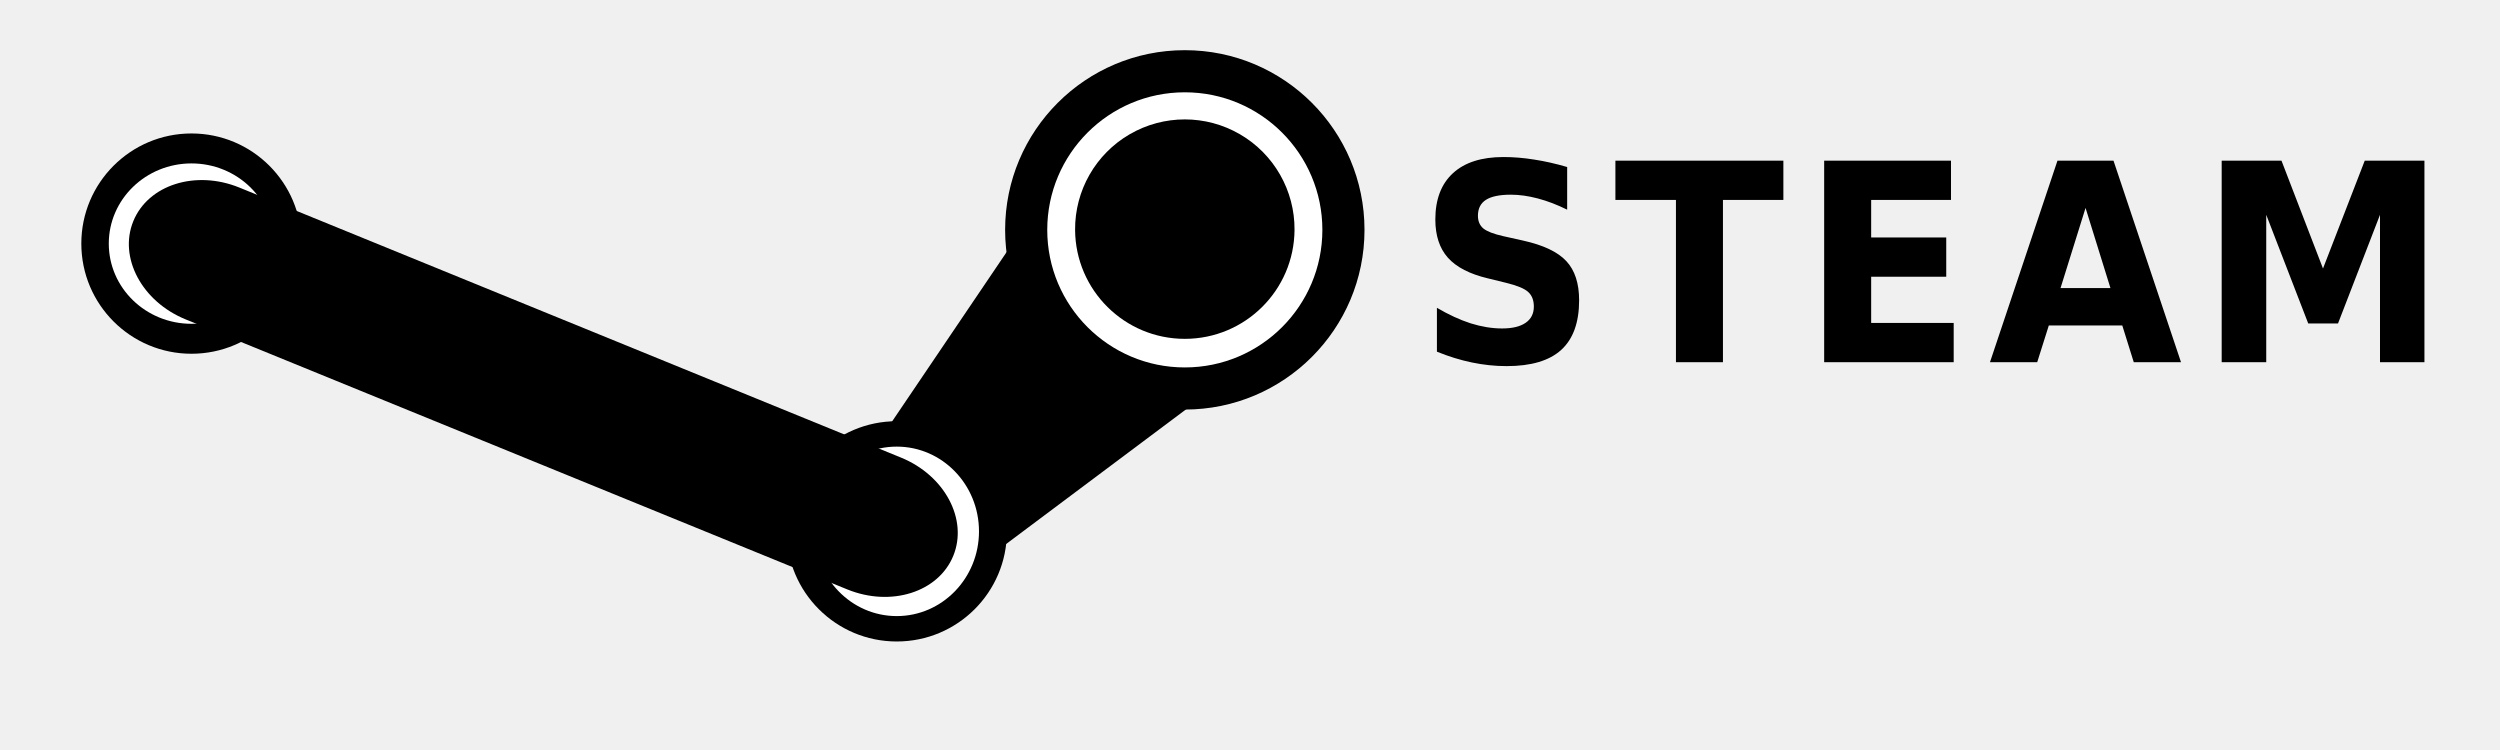
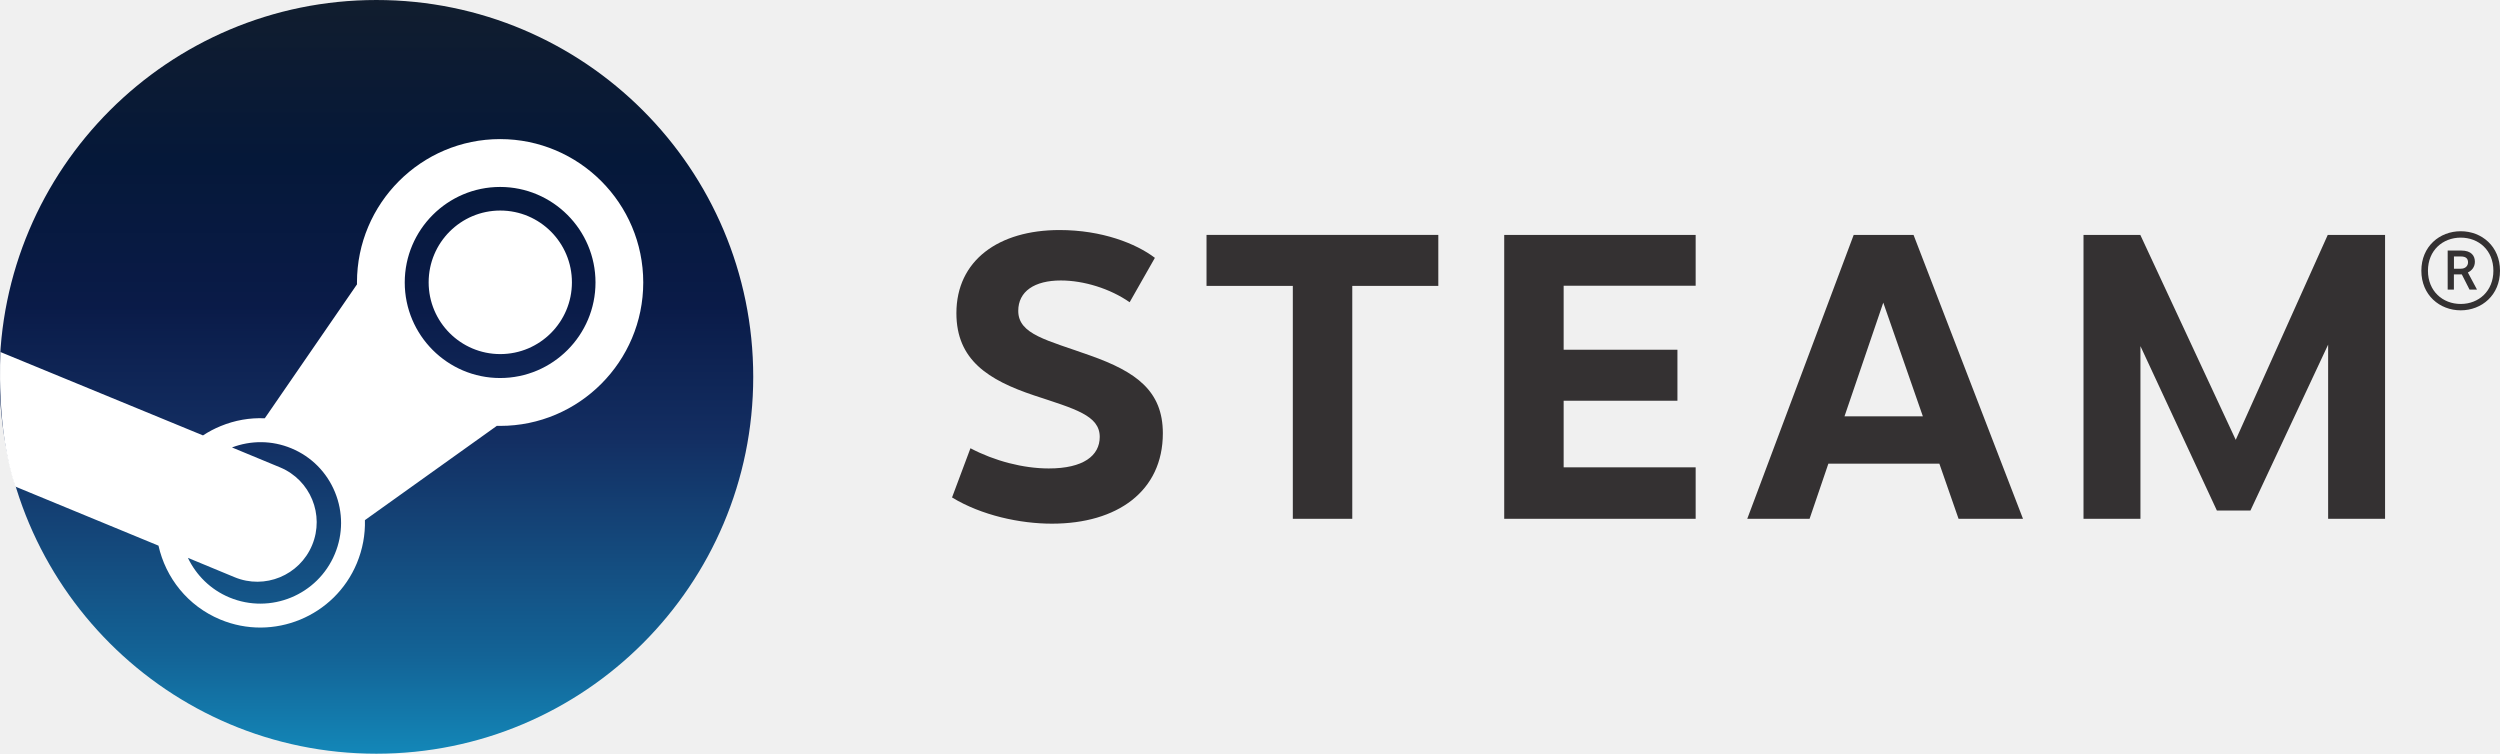
- <svg xmlns="http://www.w3.org/2000/svg" width="400" height="120" version="1.1" id="svg48546">
-   <defs id="defs48550" />
-   <path d="m163.3 37.019-23.008 34.023 18.847 17.378 39.897-29.861-35.736-21.54Z" style="fill:#000000;fill-opacity:1;fill-rule:evenodd;stroke:none" id="path48524" />
-   <g transform="matrix(.97293 0 0 .97293 3.418 1.244)" id="g48532">
-     <circle r="29.55" cy="36.524" cx="191.331" style="opacity:1;fill:#000000;fill-opacity:1;stroke:none;stroke-width:0.2;stroke-miterlimit:4;stroke-dasharray:none;stroke-opacity:1" id="circle48526" />
-     <path style="opacity:1;fill:#ffffff;fill-opacity:1;fill-rule:evenodd;stroke:none;stroke-width:7.533;stroke-linecap:round;stroke-linejoin:bevel;stroke-miterlimit:4;stroke-dasharray:none;stroke-dashoffset:0;stroke-opacity:1" d="M213.954 36.524a22.623 22.623 0 1 1-45.246 0 22.623 22.623 0 1 1 45.246 0z" id="path48528" />
-     <path style="fill:#000000;fill-opacity:1;fill-rule:evenodd;stroke:none" d="M209.375 36.536a18.044 18.044 0 0 1-36.087 0 18.044 18.044 0 1 1 36.087 0z" id="path48530" />
+ <svg xmlns="http://www.w3.org/2000/svg" xmlns:xlink="http://www.w3.org/1999/xlink" width="468.052mm" height="141.111mm" viewBox="0 0 468.052 141.111" version="1.1" id="svg1" xml:space="preserve">
+   <defs id="defs1">
+     <linearGradient gradientUnits="userSpaceOnUse" y1="0" gradientTransform="matrix(0.6053001,0,0,0.6059541,-0.09071156,0)" y2="232.875" x1="116.689" x2="116.689" id="a">
+       <stop offset="0" stop-color="#111D2E" id="stop1" />
+       <stop offset=".212" stop-color="#051839" id="stop2" />
+       <stop offset=".407" stop-color="#0A1B48" id="stop3" />
+       <stop offset=".581" stop-color="#132E62" id="stop4" />
+       <stop offset=".738" stop-color="#144B7E" id="stop5" />
+       <stop offset=".873" stop-color="#136497" id="stop6" />
+       <stop offset="1" stop-color="#1387B8" id="stop7" />
+     </linearGradient>
+     <linearGradient xlink:href="#a" id="linearGradient27" x1="39.334" y1="-202.935" x2="39.334" y2="-61.825" gradientUnits="userSpaceOnUse" gradientTransform="translate(31.13184,202.9365)" />
+   </defs>
+   <g id="g25">
+     <path d="m 216.219,48.275 -4.727,8.31 c -3.641,-2.544 -8.576,-4.075 -12.884,-4.075 -4.924,0 -7.97,2.038 -7.97,5.689 0,4.436 5.412,5.468 13.455,8.354 8.646,3.058 13.616,6.651 13.616,14.57 0,10.835 -8.52,16.919 -20.766,16.919 -5.968,0 -13.168,-1.541 -18.702,-4.908 l 3.448,-9.213 c 4.496,2.375 9.874,3.783 14.669,3.783 6.463,0 9.535,-2.385 9.535,-5.909 0,-4.034 -4.684,-5.246 -12.246,-7.75 -8.618,-2.877 -14.589,-6.653 -14.589,-15.417 0,-9.884 7.916,-15.56 19.305,-15.56 7.938,0 14.318,2.515 17.857,5.206" id="path4" style="fill:#343132;fill-opacity:1;stroke-width:1.595" />
+     <path d="m 242.043,97.131 v -43.605 h -16.157 v -9.547 h 43.397 v 9.547 h -16.109 v 43.605 z" id="path5" style="fill:#343132;fill-opacity:1;stroke-width:1.595" />
+     <path d="m 314.05,65.475 v 9.547 H 292.748 v 12.474 h 24.715 v 9.635 H 281.62 V 43.979 h 35.843 v 9.519 H 292.748 v 11.976 z" id="path6" style="fill:#343132;fill-opacity:1;stroke-width:1.595" />
+     <path d="m 342.308,86.812 -3.518,10.321 h -11.669 l 19.929,-53.152 h 11.205 l 20.492,53.15 h -12.063 l -3.595,-10.321 h -20.781 z m 10.281,-30.153 -7.259,21.282 H 359.998 Z" id="path7-7" style="fill:#343132;fill-opacity:1;stroke-width:1.595" />
+     <path d="M 415.046,95.583 400.736,64.802 V 97.131 H 390.077 V 43.979 h 10.635 L 418.576,82.348 435.805,43.979 h 10.728 V 97.131 H 435.875 V 64.524 l -14.546,31.059 z" id="path8-6" style="fill:#343132;fill-opacity:1;stroke-width:1.595" />
+     <path d="m 468.052,50.685 c 0,4.568 -3.423,7.415 -7.351,7.415 -3.943,0 -7.373,-2.847 -7.373,-7.415 0,-4.566 3.431,-7.394 7.373,-7.394 3.93,0 7.351,2.828 7.351,7.394 m -13.489,0 c 0,3.822 2.753,6.222 6.137,6.222 3.372,0 6.113,-2.4 6.113,-6.222 0,-3.833 -2.742,-6.196 -6.113,-6.196 -3.375,0 -6.137,2.392 -6.137,6.196 m 6.239,-3.778 c 1.906,0 2.547,1.008 2.547,2.097 0,0.998 -0.592,1.668 -1.313,2.01 l 1.708,3.201 h -1.399 l -1.44,-2.837 h -1.485 v 2.837 h -1.164 V 46.906 Z m -1.37,3.401 h 1.298 c 0.841,0 1.337,-0.528 1.337,-1.191 0,-0.67 -0.356,-1.101 -1.34,-1.101 h -1.297 v 2.292 z" id="path9" style="fill:#343132;fill-opacity:1;stroke-width:1.595" />
  </g>
-   <path style="fill:#000000;fill-opacity:1;fill-rule:evenodd;stroke:none;stroke-width:5.538;stroke-linecap:round;stroke-linejoin:bevel;stroke-miterlimit:4;stroke-dasharray:none;stroke-dashoffset:0;stroke-opacity:1" d="M161.105 85.016a17.623 17.623 0 1 1-35.246 0 17.623 17.623 0 1 1 35.246 0z" id="path48534" />
-   <path style="fill:#ffffff;fill-opacity:1;fill-rule:evenodd;stroke:none;stroke-width:5.538;stroke-linecap:round;stroke-linejoin:bevel;stroke-miterlimit:4;stroke-dasharray:none;stroke-dashoffset:0;stroke-opacity:1" d="M156.64 85.016a13.157 13.557 0 0 1-26.316 0 13.157 13.557 0 1 1 26.315 0z" id="path48536" />
-   <path style="fill:#000000;fill-opacity:1;fill-rule:evenodd;stroke:none;stroke-width:5.538;stroke-linecap:round;stroke-linejoin:bevel;stroke-miterlimit:4;stroke-dasharray:none;stroke-dashoffset:0;stroke-opacity:1;color:#000;clip-rule:nonzero;display:inline;overflow:visible;visibility:visible;opacity:1;isolation:auto;mix-blend-mode:normal;color-interpolation:sRGB;color-interpolation-filters:linearRGB;solid-color:#000;solid-opacity:1;filter-blend-mode:normal;filter-gaussianBlur-deviation:0;color-rendering:auto;image-rendering:auto;shape-rendering:auto;text-rendering:auto;enable-background:accumulate" d="M48.259 38.977a17.623 17.623 0 1 1-35.247 0 17.623 17.623 0 1 1 35.247 0z" id="path48538" />
-   <path d="M43.866 38.977a13.23 12.83 0 1 1-26.461 0 13.23 12.83 0 1 1 26.46 0z" style="color:#000;clip-rule:nonzero;display:inline;overflow:visible;visibility:visible;opacity:1;isolation:auto;mix-blend-mode:normal;color-interpolation:sRGB;color-interpolation-filters:linearRGB;solid-color:#000;solid-opacity:1;fill:#ffffff;fill-opacity:1;fill-rule:evenodd;stroke:none;stroke-width:5.538;stroke-linecap:round;stroke-linejoin:bevel;stroke-miterlimit:4;stroke-dasharray:none;stroke-dashoffset:0;stroke-opacity:1;color-rendering:auto;image-rendering:auto;shape-rendering:auto;text-rendering:auto;enable-background:accumulate" id="path48540" />
-   <rect width="141.701" height="22.776" rx="13.681" x="33.12" y="13.314" transform="rotate(22.201)" style="fill:#000000;fill-opacity:1;fill-rule:evenodd;stroke:none" id="rect48542" />
-   <path d="M250.747 26.723v6.824q-2.403-1.187-4.688-1.792-2.285-.605-4.316-.605-2.696 0-3.985.82-1.289.822-1.289 2.55 0 1.295.86 2.03.879.712 3.164 1.23l3.203.713q4.863 1.08 6.914 3.283 2.05 2.203 2.05 6.263 0 5.335-2.87 7.948-2.852 2.592-8.73 2.592-2.774 0-5.567-.584-2.793-.583-5.586-1.727v-7.02q2.793 1.642 5.39 2.484 2.618.821 5.04.821 2.46 0 3.769-.907 1.309-.907 1.309-2.592 0-1.512-.899-2.332-.879-.82-3.535-1.469l-2.91-.713q-4.375-1.036-6.406-3.304-2.012-2.268-2.012-6.112 0-4.816 2.812-7.408 2.813-2.591 8.086-2.591 2.403 0 4.942.41 2.539.389 5.254 1.188zM258.465 25.708h26.875v6.284h-9.668v25.96h-7.52v-25.96h-9.687v-6.284zM291.867 25.708h20.293v6.284h-12.773v6.005h12.012v6.284h-12.012v7.387h13.203v6.284h-20.723V25.708zM339.567 52.078h-11.758l-1.856 5.874h-7.558l10.8-32.244h8.965l10.801 32.244h-7.559l-1.835-5.874zm-9.883-5.983h7.988l-3.984-12.828-4.004 12.828zM355.469 25.708h9.57l6.64 17.256 6.68-17.256h9.551v32.244h-7.11V34.368l-6.718 17.386h-4.766l-6.718-17.386v23.584h-7.13V25.708z" style="font-style:normal;font-variant:normal;font-weight:700;font-stretch:normal;font-size:medium;line-height:125%;font-family:sans-serif;-inkscape-font-specification:'sans-serif Bold';letter-spacing:2.797px;word-spacing:0;fill:#000000;fill-opacity:1;stroke:none;stroke-width:1px;stroke-linecap:butt;stroke-linejoin:miter;stroke-opacity:1" id="path48544" />
+   <g id="g26">
+     <circle style="display:inline;fill:url(#linearGradient27);stroke:none;stroke-width:1.323;stroke-linecap:square;stroke-linejoin:round;stroke-miterlimit:5;stroke-opacity:1;paint-order:fill markers stroke" id="path26" cx="70.466" cy="70.556" r="70.555" />
+     <path d="m 66.831,52.885 c 0,0.119 0,0.237 0.006,0.349 l -17.265,25.08 c -2.797,-0.127 -5.603,0.363 -8.264,1.46 a 19.197,19.197 0 0 0 -3.304,1.744 L 0.092,65.91 c 0,0 -0.877,14.432 2.779,25.188 l 26.801,11.059 c 1.346,6.014 5.471,11.289 11.558,13.826 9.958,4.161 21.44,-0.581 25.583,-10.544 1.078,-2.604 1.581,-5.336 1.508,-8.061 l 24.704,-17.654 c 0.2,0.006 0.406,0.012 0.606,0.012 14.783,0 26.799,-12.052 26.799,-26.852 0,-14.802 -12.016,-26.843 -26.799,-26.843 -14.777,0 -26.799,12.041 -26.799,26.843 z m -4.142,50.823 c -3.206,7.698 -12.052,11.349 -19.741,8.146 -3.547,-1.478 -6.225,-4.185 -7.77,-7.413 l 8.724,3.616 c 5.67,2.362 12.176,-0.327 14.533,-5.996 2.364,-5.675 -0.318,-12.191 -5.985,-14.553 l -9.018,-3.737 c 3.479,-1.32 7.435,-1.369 11.131,0.17 3.726,1.55 6.618,4.47 8.15,8.2 1.532,3.731 1.526,7.849 -0.024,11.567 M 93.63,70.774 c -9.841,0 -17.854,-8.025 -17.854,-17.889 0,-9.857 8.012,-17.884 17.854,-17.884 9.847,0 17.86,8.027 17.86,17.884 0,9.864 -8.012,17.889 -17.86,17.889 M 80.252,52.857 c 0,-7.421 6.008,-13.439 13.409,-13.439 7.407,0 13.415,6.019 13.415,13.439 0,7.421 -6.008,13.435 -13.415,13.435 -7.401,0 -13.409,-6.013 -13.409,-13.435 z" fill="#ffffff" id="path8" style="display:inline;stroke-width:0.606" />
+   </g>
</svg>
